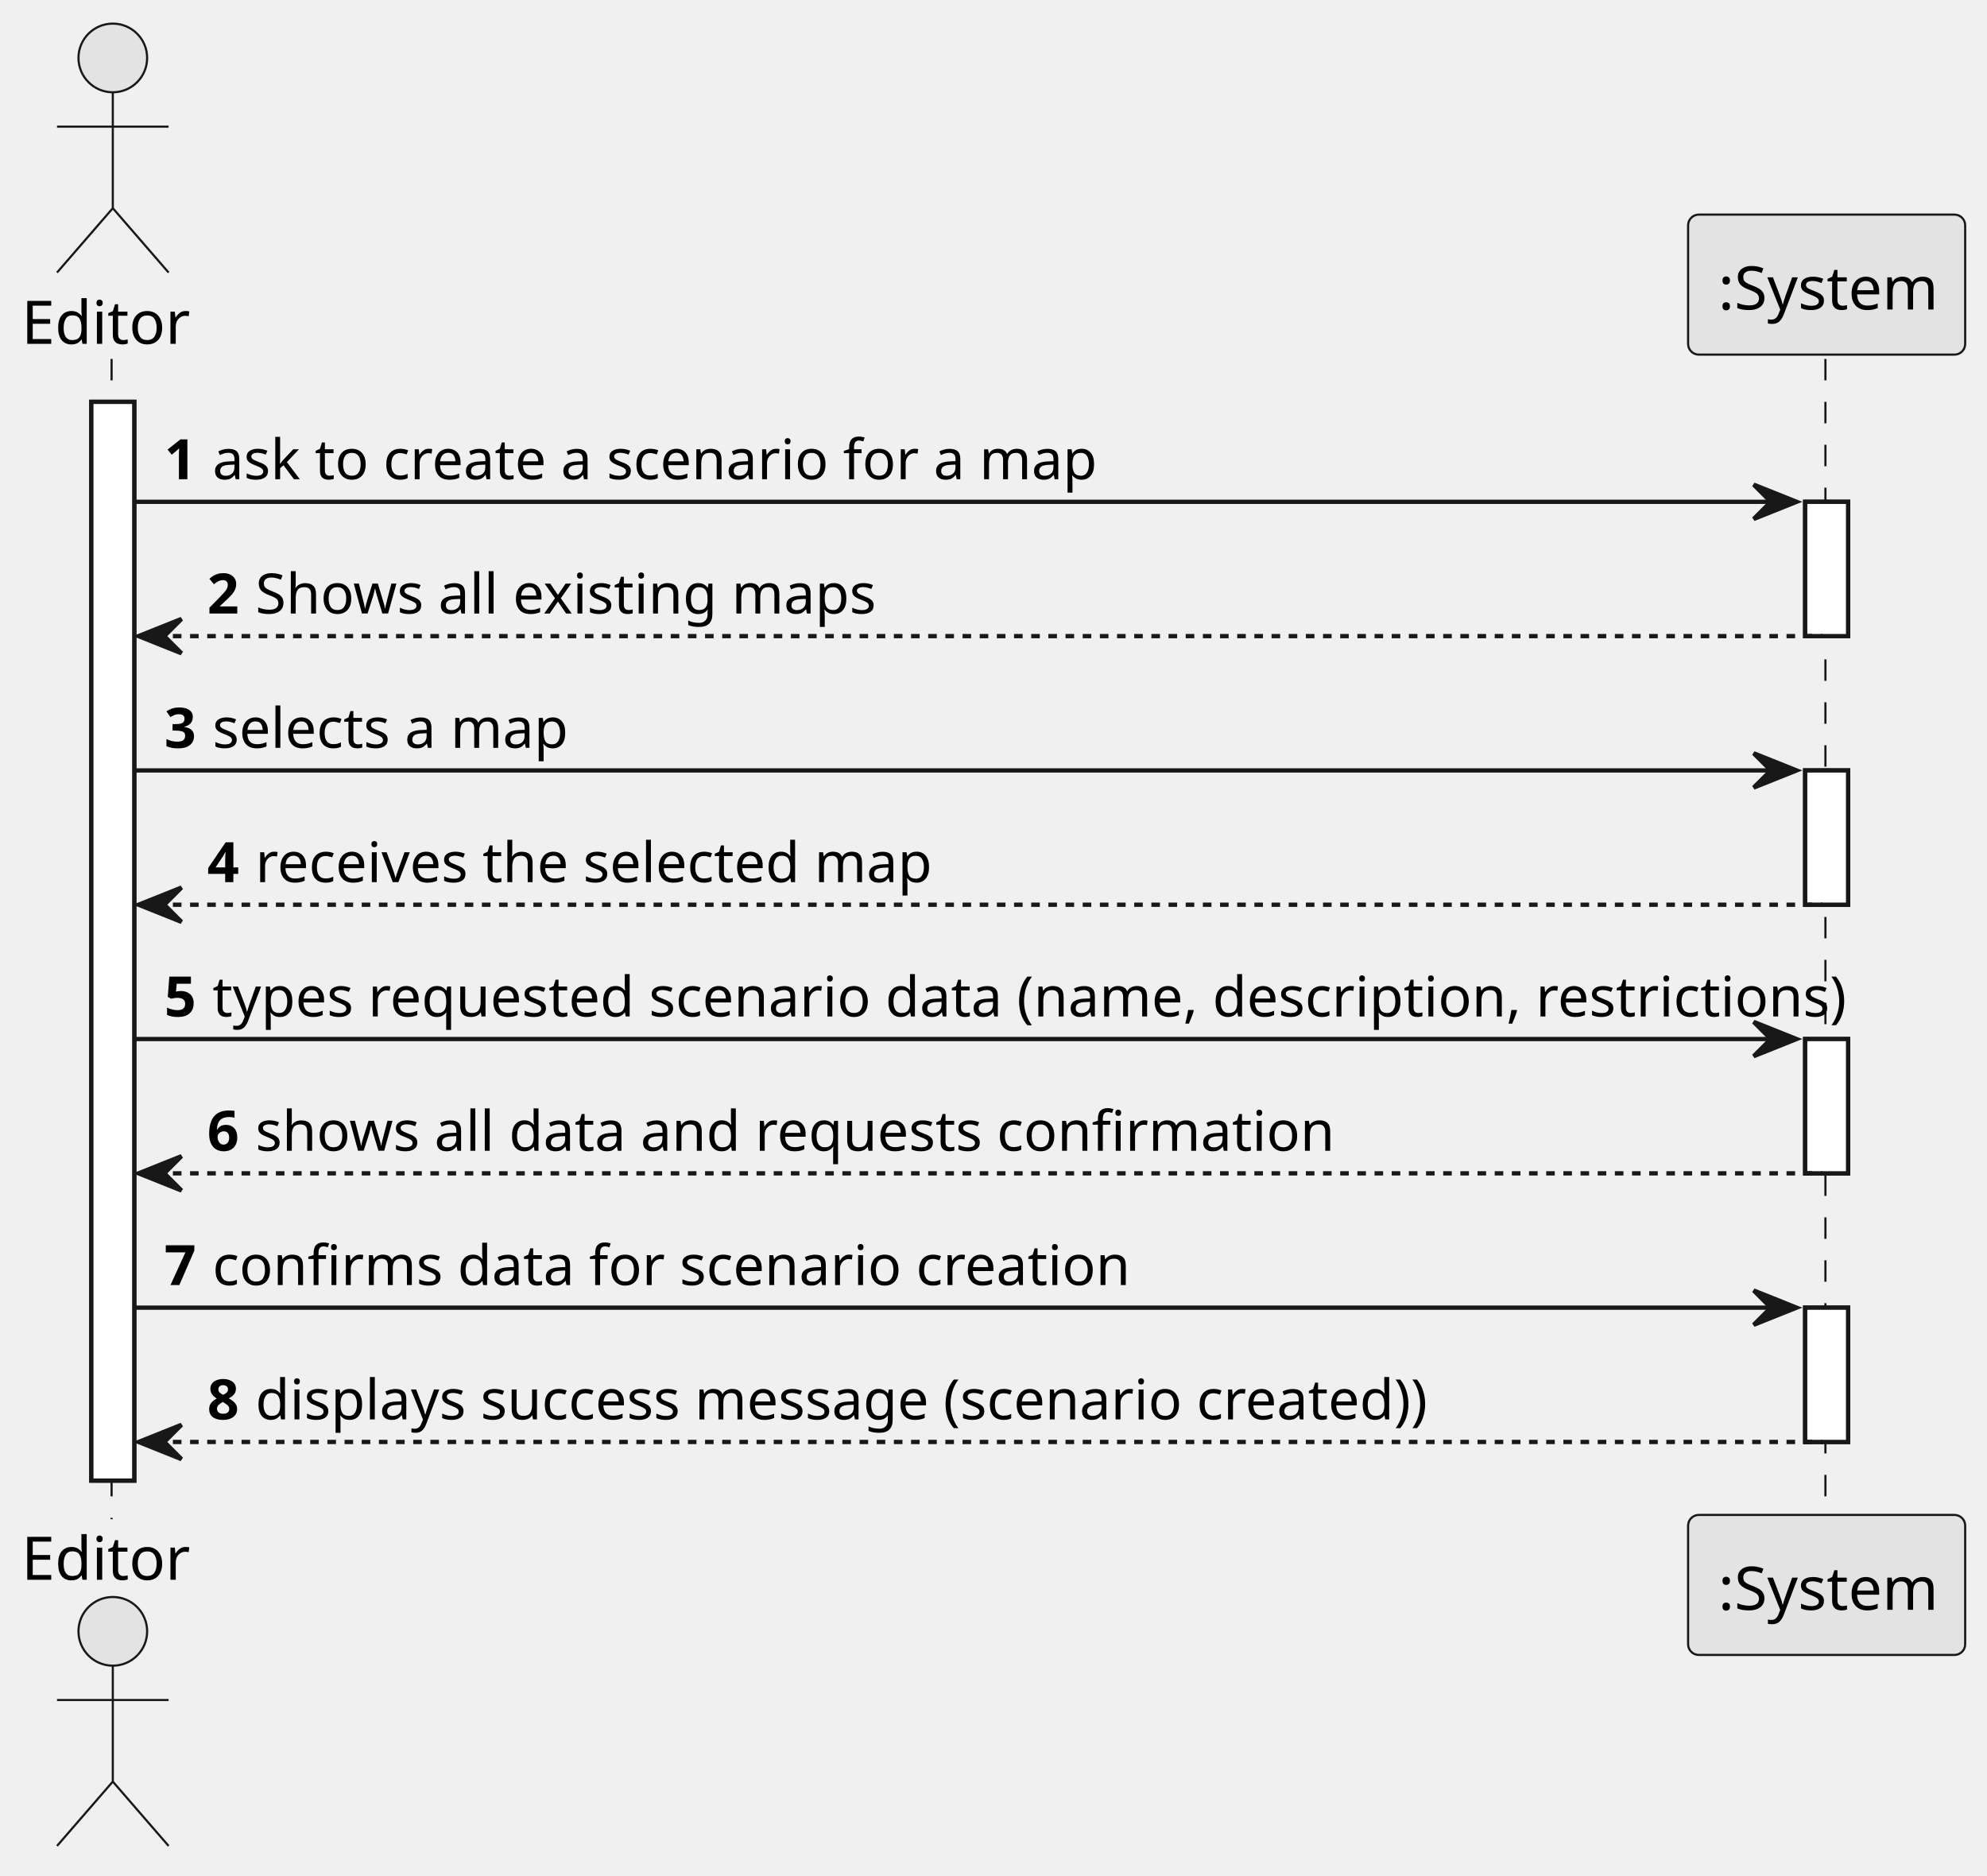
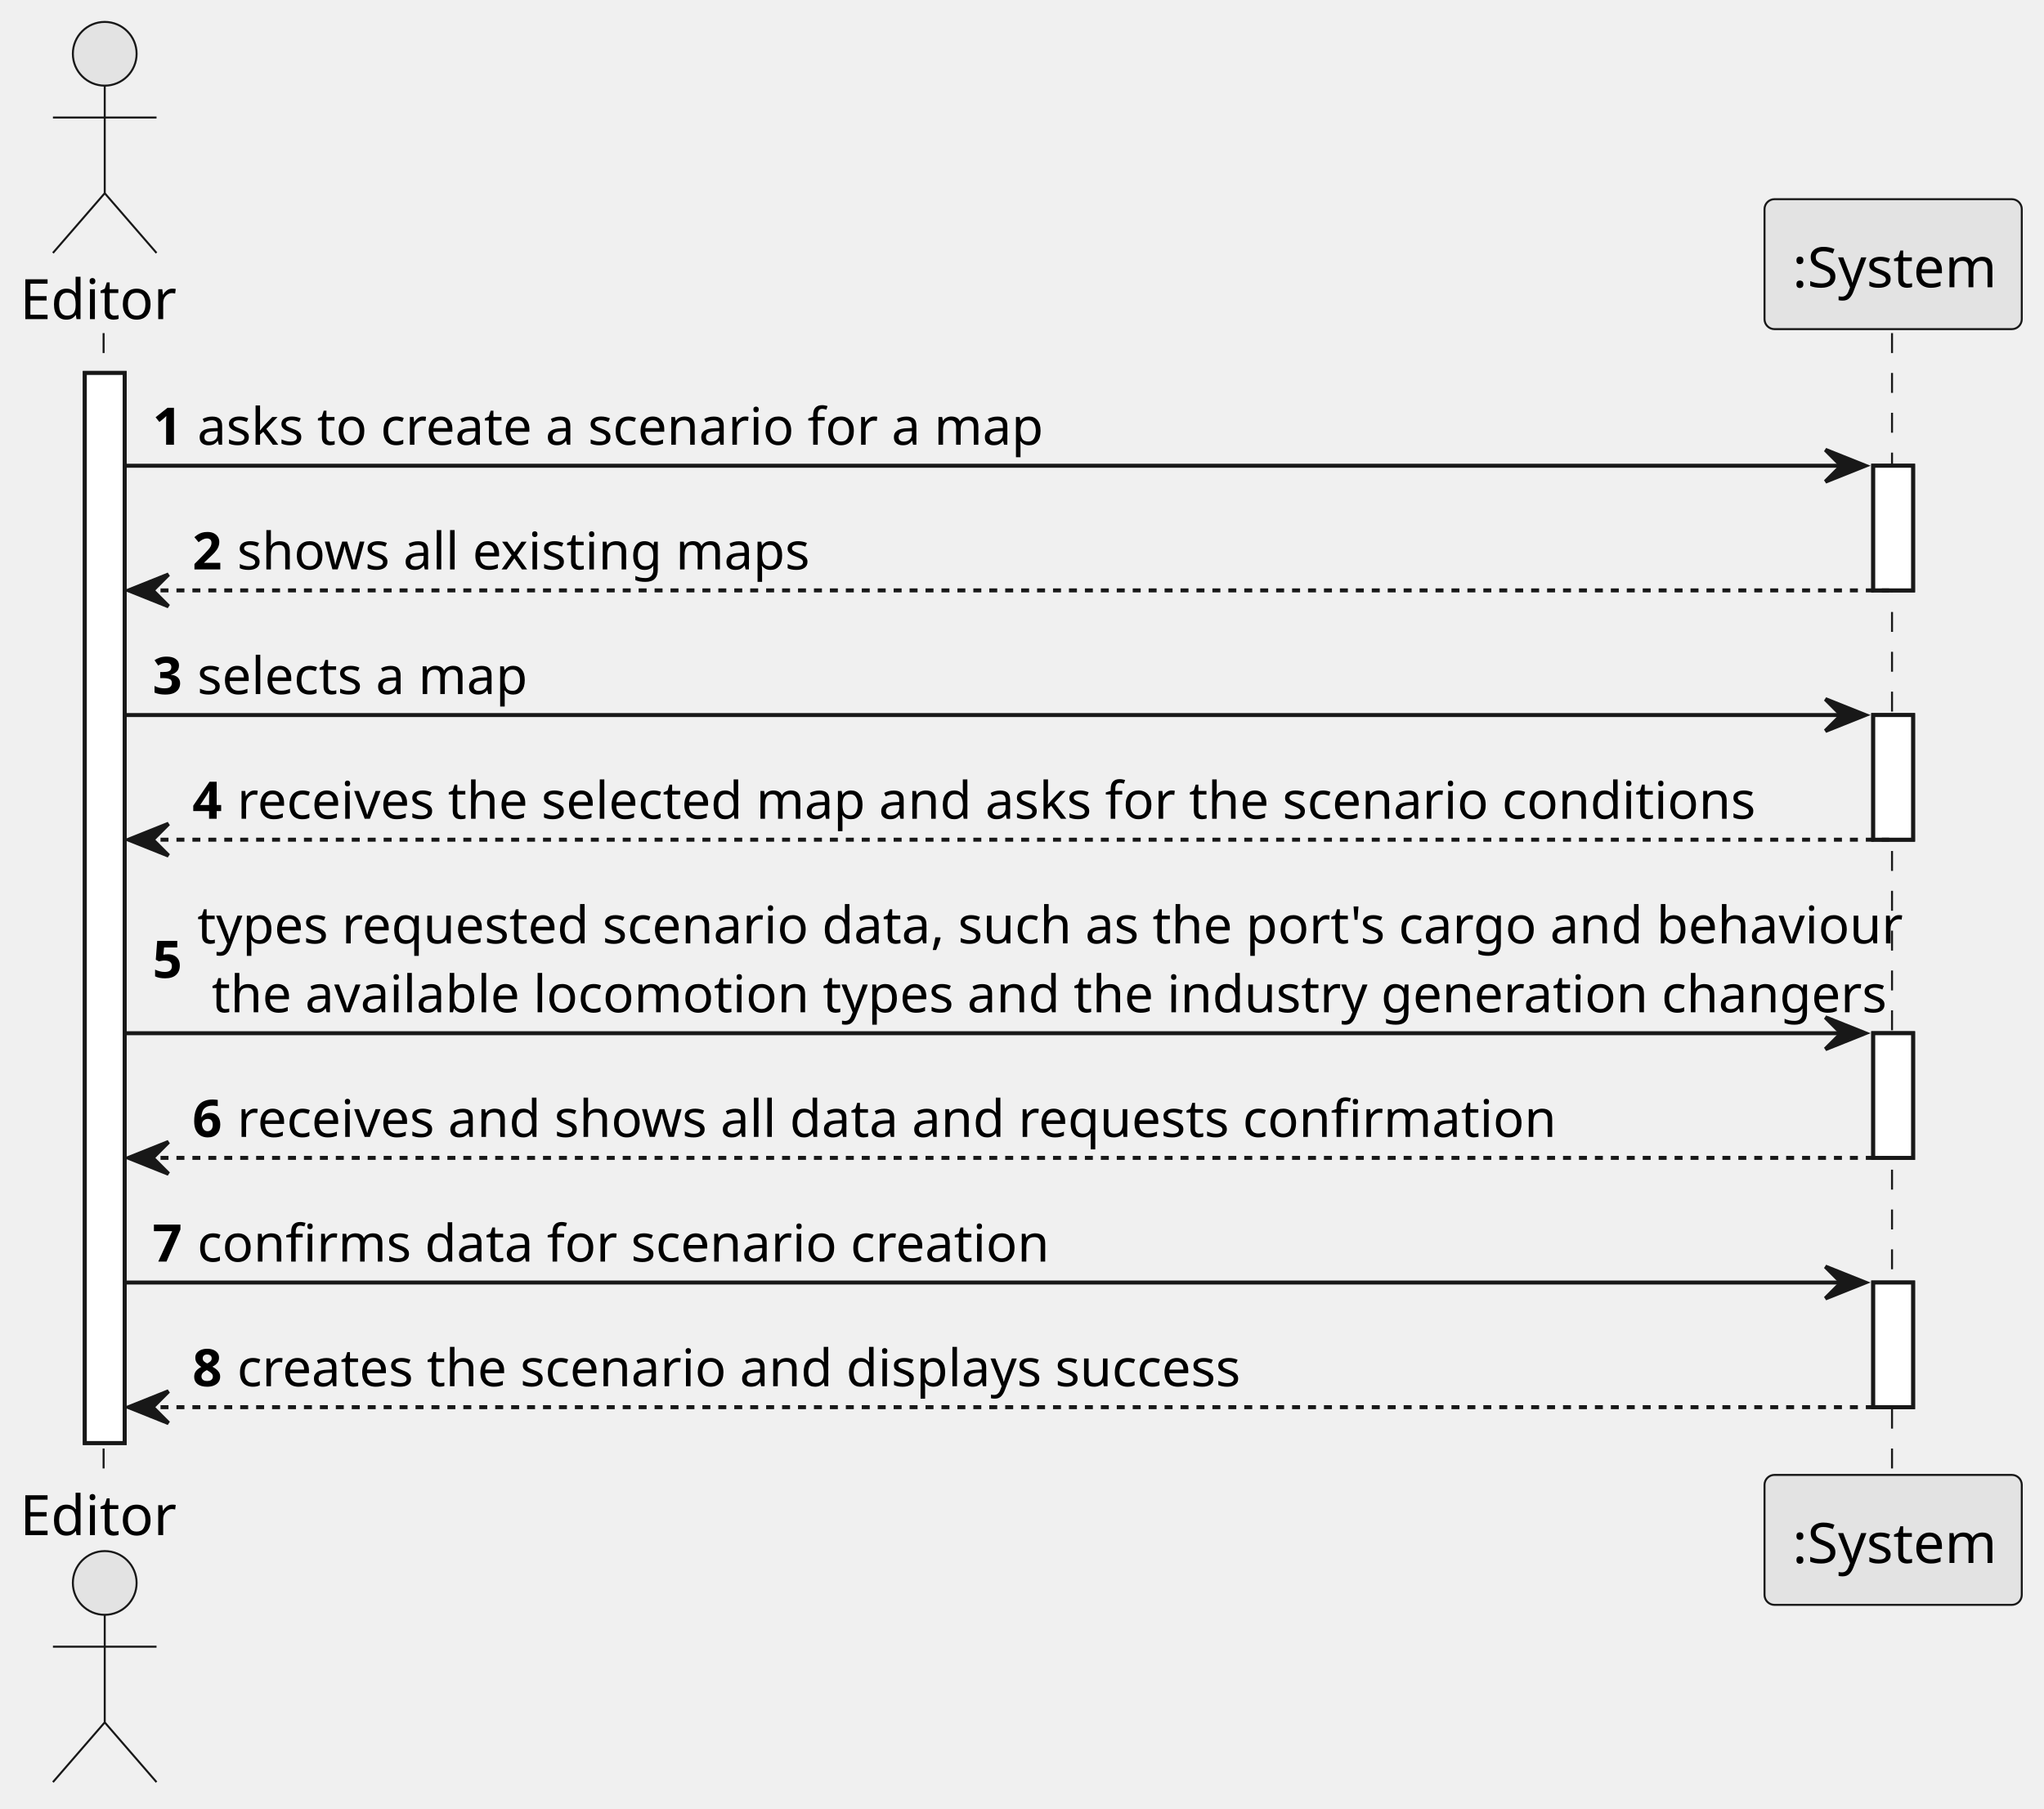
- <svg xmlns="http://www.w3.org/2000/svg" contentStyleType="text/css" height="437px" preserveAspectRatio="none" style="width:463px;height:437px;background:#FFFFFF;" version="1.1" viewBox="0 0 463 437" width="463px" zoomAndPan="magnify">
+ <svg xmlns="http://www.w3.org/2000/svg" contentStyleType="text/css" height="454px" preserveAspectRatio="none" style="width:513px;height:454px;background:#FFFFFF;" version="1.1" viewBox="0 0 513 454" width="513px" zoomAndPan="magnify">
  <defs />
  <g>
-     <rect fill="#FFFFFF" height="251.328" style="stroke:#181818;stroke-width:1.0;" width="10" x="21.286" y="93.621" />
-     <rect fill="#FFFFFF" height="31.291" style="stroke:#181818;stroke-width:1.0;" width="10" x="420.635" y="116.912" />
-     <rect fill="#FFFFFF" height="31.291" style="stroke:#181818;stroke-width:1.0;" width="10" x="420.635" y="179.494" />
-     <rect fill="#FFFFFF" height="31.291" style="stroke:#181818;stroke-width:1.0;" width="10" x="420.635" y="242.076" />
-     <rect fill="#FFFFFF" height="31.291" style="stroke:#181818;stroke-width:1.0;" width="10" x="420.635" y="304.658" />
-     <line style="stroke:#181818;stroke-width:0.5;stroke-dasharray:5.0,5.0;" x1="26" x2="26" y1="83.621" y2="353.949" />
-     <line style="stroke:#181818;stroke-width:0.5;stroke-dasharray:5.0,5.0;" x1="425.352" x2="425.352" y1="83.621" y2="353.949" />
+     <rect fill="#FFFFFF" height="268.619" style="stroke:#181818;stroke-width:1.0;" width="10" x="21.286" y="93.621" />
+     <rect fill="#FFFFFF" height="31.291" style="stroke:#181818;stroke-width:1.0;" width="10" x="470.14" y="116.912" />
+     <rect fill="#FFFFFF" height="31.291" style="stroke:#181818;stroke-width:1.0;" width="10" x="470.14" y="179.494" />
+     <rect fill="#FFFFFF" height="31.291" style="stroke:#181818;stroke-width:1.0;" width="10" x="470.14" y="259.367" />
+     <rect fill="#FFFFFF" height="31.291" style="stroke:#181818;stroke-width:1.0;" width="10" x="470.14" y="321.949" />
+     <line style="stroke:#181818;stroke-width:0.5;stroke-dasharray:5.0,5.0;" x1="26" x2="26" y1="83.621" y2="371.24" />
+     <line style="stroke:#181818;stroke-width:0.5;stroke-dasharray:5.0,5.0;" x1="474.857" x2="474.857" y1="83.621" y2="371.24" />
    <text fill="#000000" font-family="sans-serif" font-size="14" lengthAdjust="spacing" textLength="36.572" x="5" y="80.107">Editor</text>
    <ellipse cx="26.286" cy="13.5" fill="#E3E3E3" rx="8" ry="8" style="stroke:#181818;stroke-width:0.5;" />
    <path d="M26.286,21.5 L26.286,48.5 M13.286,29.5 L39.286,29.5 M26.286,48.5 L13.286,63.5 M26.286,48.5 L39.286,63.5 " fill="none" style="stroke:#181818;stroke-width:0.5;" />
-     <text fill="#000000" font-family="sans-serif" font-size="14" lengthAdjust="spacing" textLength="36.572" x="5" y="368.057">Editor</text>
-     <ellipse cx="26.286" cy="380.07" fill="#E3E3E3" rx="8" ry="8" style="stroke:#181818;stroke-width:0.5;" />
-     <path d="M26.286,388.07 L26.286,415.07 M13.286,396.07 L39.286,396.07 M26.286,415.07 L13.286,430.07 M26.286,415.07 L39.286,430.07 " fill="none" style="stroke:#181818;stroke-width:0.5;" />
-     <rect fill="#E3E3E3" height="32.621" rx="2.5" ry="2.5" style="stroke:#181818;stroke-width:0.5;" width="64.565" x="393.352" y="50" />
-     <text fill="#000000" font-family="sans-serif" font-size="14" lengthAdjust="spacing" textLength="50.565" x="400.352" y="72.107">:System</text>
-     <rect fill="#E3E3E3" height="32.621" rx="2.5" ry="2.5" style="stroke:#181818;stroke-width:0.5;" width="64.565" x="393.352" y="352.949" />
-     <text fill="#000000" font-family="sans-serif" font-size="14" lengthAdjust="spacing" textLength="50.565" x="400.352" y="375.057">:System</text>
-     <rect fill="#FFFFFF" height="251.328" style="stroke:#181818;stroke-width:1.0;" width="10" x="21.286" y="93.621" />
-     <rect fill="#FFFFFF" height="31.291" style="stroke:#181818;stroke-width:1.0;" width="10" x="420.635" y="116.912" />
-     <rect fill="#FFFFFF" height="31.291" style="stroke:#181818;stroke-width:1.0;" width="10" x="420.635" y="179.494" />
-     <rect fill="#FFFFFF" height="31.291" style="stroke:#181818;stroke-width:1.0;" width="10" x="420.635" y="242.076" />
-     <rect fill="#FFFFFF" height="31.291" style="stroke:#181818;stroke-width:1.0;" width="10" x="420.635" y="304.658" />
-     <polygon fill="#181818" points="408.635,112.912,418.635,116.912,408.635,120.912,412.635,116.912" style="stroke:#181818;stroke-width:1.0;" />
-     <line style="stroke:#181818;stroke-width:1.0;" x1="31.286" x2="414.635" y1="116.912" y2="116.912" />
+     <text fill="#000000" font-family="sans-serif" font-size="14" lengthAdjust="spacing" textLength="36.572" x="5" y="385.348">Editor</text>
+     <ellipse cx="26.286" cy="397.361" fill="#E3E3E3" rx="8" ry="8" style="stroke:#181818;stroke-width:0.5;" />
+     <path d="M26.286,405.361 L26.286,432.361 M13.286,413.361 L39.286,413.361 M26.286,432.361 L13.286,447.361 M26.286,432.361 L39.286,447.361 " fill="none" style="stroke:#181818;stroke-width:0.5;" />
+     <rect fill="#E3E3E3" height="32.621" rx="2.5" ry="2.5" style="stroke:#181818;stroke-width:0.5;" width="64.565" x="442.857" y="50" />
+     <text fill="#000000" font-family="sans-serif" font-size="14" lengthAdjust="spacing" textLength="50.565" x="449.857" y="72.107">:System</text>
+     <rect fill="#E3E3E3" height="32.621" rx="2.5" ry="2.5" style="stroke:#181818;stroke-width:0.5;" width="64.565" x="442.857" y="370.24" />
+     <text fill="#000000" font-family="sans-serif" font-size="14" lengthAdjust="spacing" textLength="50.565" x="449.857" y="392.348">:System</text>
+     <rect fill="#FFFFFF" height="268.619" style="stroke:#181818;stroke-width:1.0;" width="10" x="21.286" y="93.621" />
+     <rect fill="#FFFFFF" height="31.291" style="stroke:#181818;stroke-width:1.0;" width="10" x="470.14" y="116.912" />
+     <rect fill="#FFFFFF" height="31.291" style="stroke:#181818;stroke-width:1.0;" width="10" x="470.14" y="179.494" />
+     <rect fill="#FFFFFF" height="31.291" style="stroke:#181818;stroke-width:1.0;" width="10" x="470.14" y="259.367" />
+     <rect fill="#FFFFFF" height="31.291" style="stroke:#181818;stroke-width:1.0;" width="10" x="470.14" y="321.949" />
+     <polygon fill="#181818" points="458.14,112.912,468.14,116.912,458.14,120.912,462.14,116.912" style="stroke:#181818;stroke-width:1.0;" />
+     <line style="stroke:#181818;stroke-width:1.0;" x1="31.286" x2="464.14" y1="116.912" y2="116.912" />
    <text fill="#000000" font-family="sans-serif" font-size="13" font-weight="bold" lengthAdjust="spacing" textLength="7.23" x="38.286" y="111.649">1</text>
-     <text fill="#000000" font-family="sans-serif" font-size="13" lengthAdjust="spacing" textLength="196.542" x="49.516" y="111.649">ask to create a scenario for a map</text>
+     <text fill="#000000" font-family="sans-serif" font-size="13" lengthAdjust="spacing" textLength="203.042" x="49.516" y="111.649">asks to create a scenario for a map</text>
    <polygon fill="#181818" points="42.286,144.203,32.286,148.203,42.286,152.203,38.286,148.203" style="stroke:#181818;stroke-width:1.0;" />
-     <line style="stroke:#181818;stroke-width:1.0;stroke-dasharray:2.0,2.0;" x1="36.286" x2="424.635" y1="148.203" y2="148.203" />
+     <line style="stroke:#181818;stroke-width:1.0;stroke-dasharray:2.0,2.0;" x1="36.286" x2="474.14" y1="148.203" y2="148.203" />
    <text fill="#000000" font-family="sans-serif" font-size="13" font-weight="bold" lengthAdjust="spacing" textLength="7.23" x="48.286" y="142.94">2</text>
-     <text fill="#000000" font-family="sans-serif" font-size="13" lengthAdjust="spacing" textLength="138.728" x="59.516" y="142.94">Shows all existing maps</text>
-     <polygon fill="#181818" points="408.635,175.494,418.635,179.494,408.635,183.494,412.635,179.494" style="stroke:#181818;stroke-width:1.0;" />
-     <line style="stroke:#181818;stroke-width:1.0;" x1="31.286" x2="414.635" y1="179.494" y2="179.494" />
+     <text fill="#000000" font-family="sans-serif" font-size="13" lengthAdjust="spacing" textLength="136.557" x="59.516" y="142.94">shows all existing maps</text>
+     <polygon fill="#181818" points="458.14,175.494,468.14,179.494,458.14,183.494,462.14,179.494" style="stroke:#181818;stroke-width:1.0;" />
+     <line style="stroke:#181818;stroke-width:1.0;" x1="31.286" x2="464.14" y1="179.494" y2="179.494" />
    <text fill="#000000" font-family="sans-serif" font-size="13" font-weight="bold" lengthAdjust="spacing" textLength="7.23" x="38.286" y="174.231">3</text>
    <text fill="#000000" font-family="sans-serif" font-size="13" lengthAdjust="spacing" textLength="80.203" x="49.516" y="174.231">selects a map</text>
    <polygon fill="#181818" points="42.286,206.785,32.286,210.785,42.286,214.785,38.286,210.785" style="stroke:#181818;stroke-width:1.0;" />
-     <line style="stroke:#181818;stroke-width:1.0;stroke-dasharray:2.0,2.0;" x1="36.286" x2="424.635" y1="210.785" y2="210.785" />
+     <line style="stroke:#181818;stroke-width:1.0;stroke-dasharray:2.0,2.0;" x1="36.286" x2="474.14" y1="210.785" y2="210.785" />
    <text fill="#000000" font-family="sans-serif" font-size="13" font-weight="bold" lengthAdjust="spacing" textLength="7.23" x="48.286" y="205.523">4</text>
-     <text fill="#000000" font-family="sans-serif" font-size="13" lengthAdjust="spacing" textLength="151.023" x="59.516" y="205.523">receives the selected map</text>
-     <polygon fill="#181818" points="408.635,238.076,418.635,242.076,408.635,246.076,412.635,242.076" style="stroke:#181818;stroke-width:1.0;" />
-     <line style="stroke:#181818;stroke-width:1.0;" x1="31.286" x2="414.635" y1="242.076" y2="242.076" />
-     <text fill="#000000" font-family="sans-serif" font-size="13" font-weight="bold" lengthAdjust="spacing" textLength="7.23" x="38.286" y="236.814">5</text>
-     <text fill="#000000" font-family="sans-serif" font-size="13" lengthAdjust="spacing" textLength="359.119" x="49.516" y="236.814">types requested scenario data (name, description, restrictions)</text>
-     <polygon fill="#181818" points="42.286,269.367,32.286,273.367,42.286,277.367,38.286,273.367" style="stroke:#181818;stroke-width:1.0;" />
-     <line style="stroke:#181818;stroke-width:1.0;stroke-dasharray:2.0,2.0;" x1="36.286" x2="424.635" y1="273.367" y2="273.367" />
-     <text fill="#000000" font-family="sans-serif" font-size="13" font-weight="bold" lengthAdjust="spacing" textLength="7.23" x="48.286" y="268.104">6</text>
-     <text fill="#000000" font-family="sans-serif" font-size="13" lengthAdjust="spacing" textLength="235.574" x="59.516" y="268.104">shows all data and requests confirmation</text>
-     <polygon fill="#181818" points="408.635,300.658,418.635,304.658,408.635,308.658,412.635,304.658" style="stroke:#181818;stroke-width:1.0;" />
-     <line style="stroke:#181818;stroke-width:1.0;" x1="31.286" x2="414.635" y1="304.658" y2="304.658" />
-     <text fill="#000000" font-family="sans-serif" font-size="13" font-weight="bold" lengthAdjust="spacing" textLength="7.23" x="38.286" y="299.396">7</text>
-     <text fill="#000000" font-family="sans-serif" font-size="13" lengthAdjust="spacing" textLength="199.424" x="49.516" y="299.396">confirms data for scenario creation</text>
-     <polygon fill="#181818" points="42.286,331.949,32.286,335.949,42.286,339.949,38.286,335.949" style="stroke:#181818;stroke-width:1.0;" />
-     <line style="stroke:#181818;stroke-width:1.0;stroke-dasharray:2.0,2.0;" x1="36.286" x2="424.635" y1="335.949" y2="335.949" />
-     <text fill="#000000" font-family="sans-serif" font-size="13" font-weight="bold" lengthAdjust="spacing" textLength="7.23" x="48.286" y="330.687">8</text>
-     <text fill="#000000" font-family="sans-serif" font-size="13" lengthAdjust="spacing" textLength="266.608" x="59.516" y="330.687">displays success message (scenario created))</text>
+     <text fill="#000000" font-family="sans-serif" font-size="13" lengthAdjust="spacing" textLength="362.032" x="59.516" y="205.523">receives the selected map and asks for the scenario conditions</text>
+     <polygon fill="#181818" points="458.14,255.367,468.14,259.367,458.14,263.367,462.14,259.367" style="stroke:#181818;stroke-width:1.0;" />
+     <line style="stroke:#181818;stroke-width:1.0;" x1="31.286" x2="464.14" y1="259.367" y2="259.367" />
+     <text fill="#000000" font-family="sans-serif" font-size="13" font-weight="bold" lengthAdjust="spacing" textLength="7.23" x="38.286" y="245.459">5</text>
+     <text fill="#000000" font-family="sans-serif" font-size="13" lengthAdjust="spacing" textLength="405.012" x="49.516" y="236.814">types requested scenario data, such as the port's cargo and behaviour</text>
+     <text fill="#000000" font-family="sans-serif" font-size="13" lengthAdjust="spacing" textLength="392.418" x="53.128" y="254.105">the available locomotion types and the industry generation changers</text>
+     <polygon fill="#181818" points="42.286,286.658,32.286,290.658,42.286,294.658,38.286,290.658" style="stroke:#181818;stroke-width:1.0;" />
+     <line style="stroke:#181818;stroke-width:1.0;stroke-dasharray:2.0,2.0;" x1="36.286" x2="474.14" y1="290.658" y2="290.658" />
+     <text fill="#000000" font-family="sans-serif" font-size="13" font-weight="bold" lengthAdjust="spacing" textLength="7.23" x="48.286" y="285.396">6</text>
+     <text fill="#000000" font-family="sans-serif" font-size="13" lengthAdjust="spacing" textLength="312.895" x="59.516" y="285.396">receives and shows all data and requests confirmation</text>
+     <polygon fill="#181818" points="458.14,317.949,468.14,321.949,458.14,325.949,462.14,321.949" style="stroke:#181818;stroke-width:1.0;" />
+     <line style="stroke:#181818;stroke-width:1.0;" x1="31.286" x2="464.14" y1="321.949" y2="321.949" />
+     <text fill="#000000" font-family="sans-serif" font-size="13" font-weight="bold" lengthAdjust="spacing" textLength="7.23" x="38.286" y="316.687">7</text>
+     <text fill="#000000" font-family="sans-serif" font-size="13" lengthAdjust="spacing" textLength="199.424" x="49.516" y="316.687">confirms data for scenario creation</text>
+     <polygon fill="#181818" points="42.286,349.24,32.286,353.24,42.286,357.24,38.286,353.24" style="stroke:#181818;stroke-width:1.0;" />
+     <line style="stroke:#181818;stroke-width:1.0;stroke-dasharray:2.0,2.0;" x1="36.286" x2="474.14" y1="353.24" y2="353.24" />
+     <text fill="#000000" font-family="sans-serif" font-size="13" font-weight="bold" lengthAdjust="spacing" textLength="7.23" x="48.286" y="347.978">8</text>
+     <text fill="#000000" font-family="sans-serif" font-size="13" lengthAdjust="spacing" textLength="243.515" x="59.516" y="347.978">creates the scenario and displays success</text>
  </g>
</svg>
